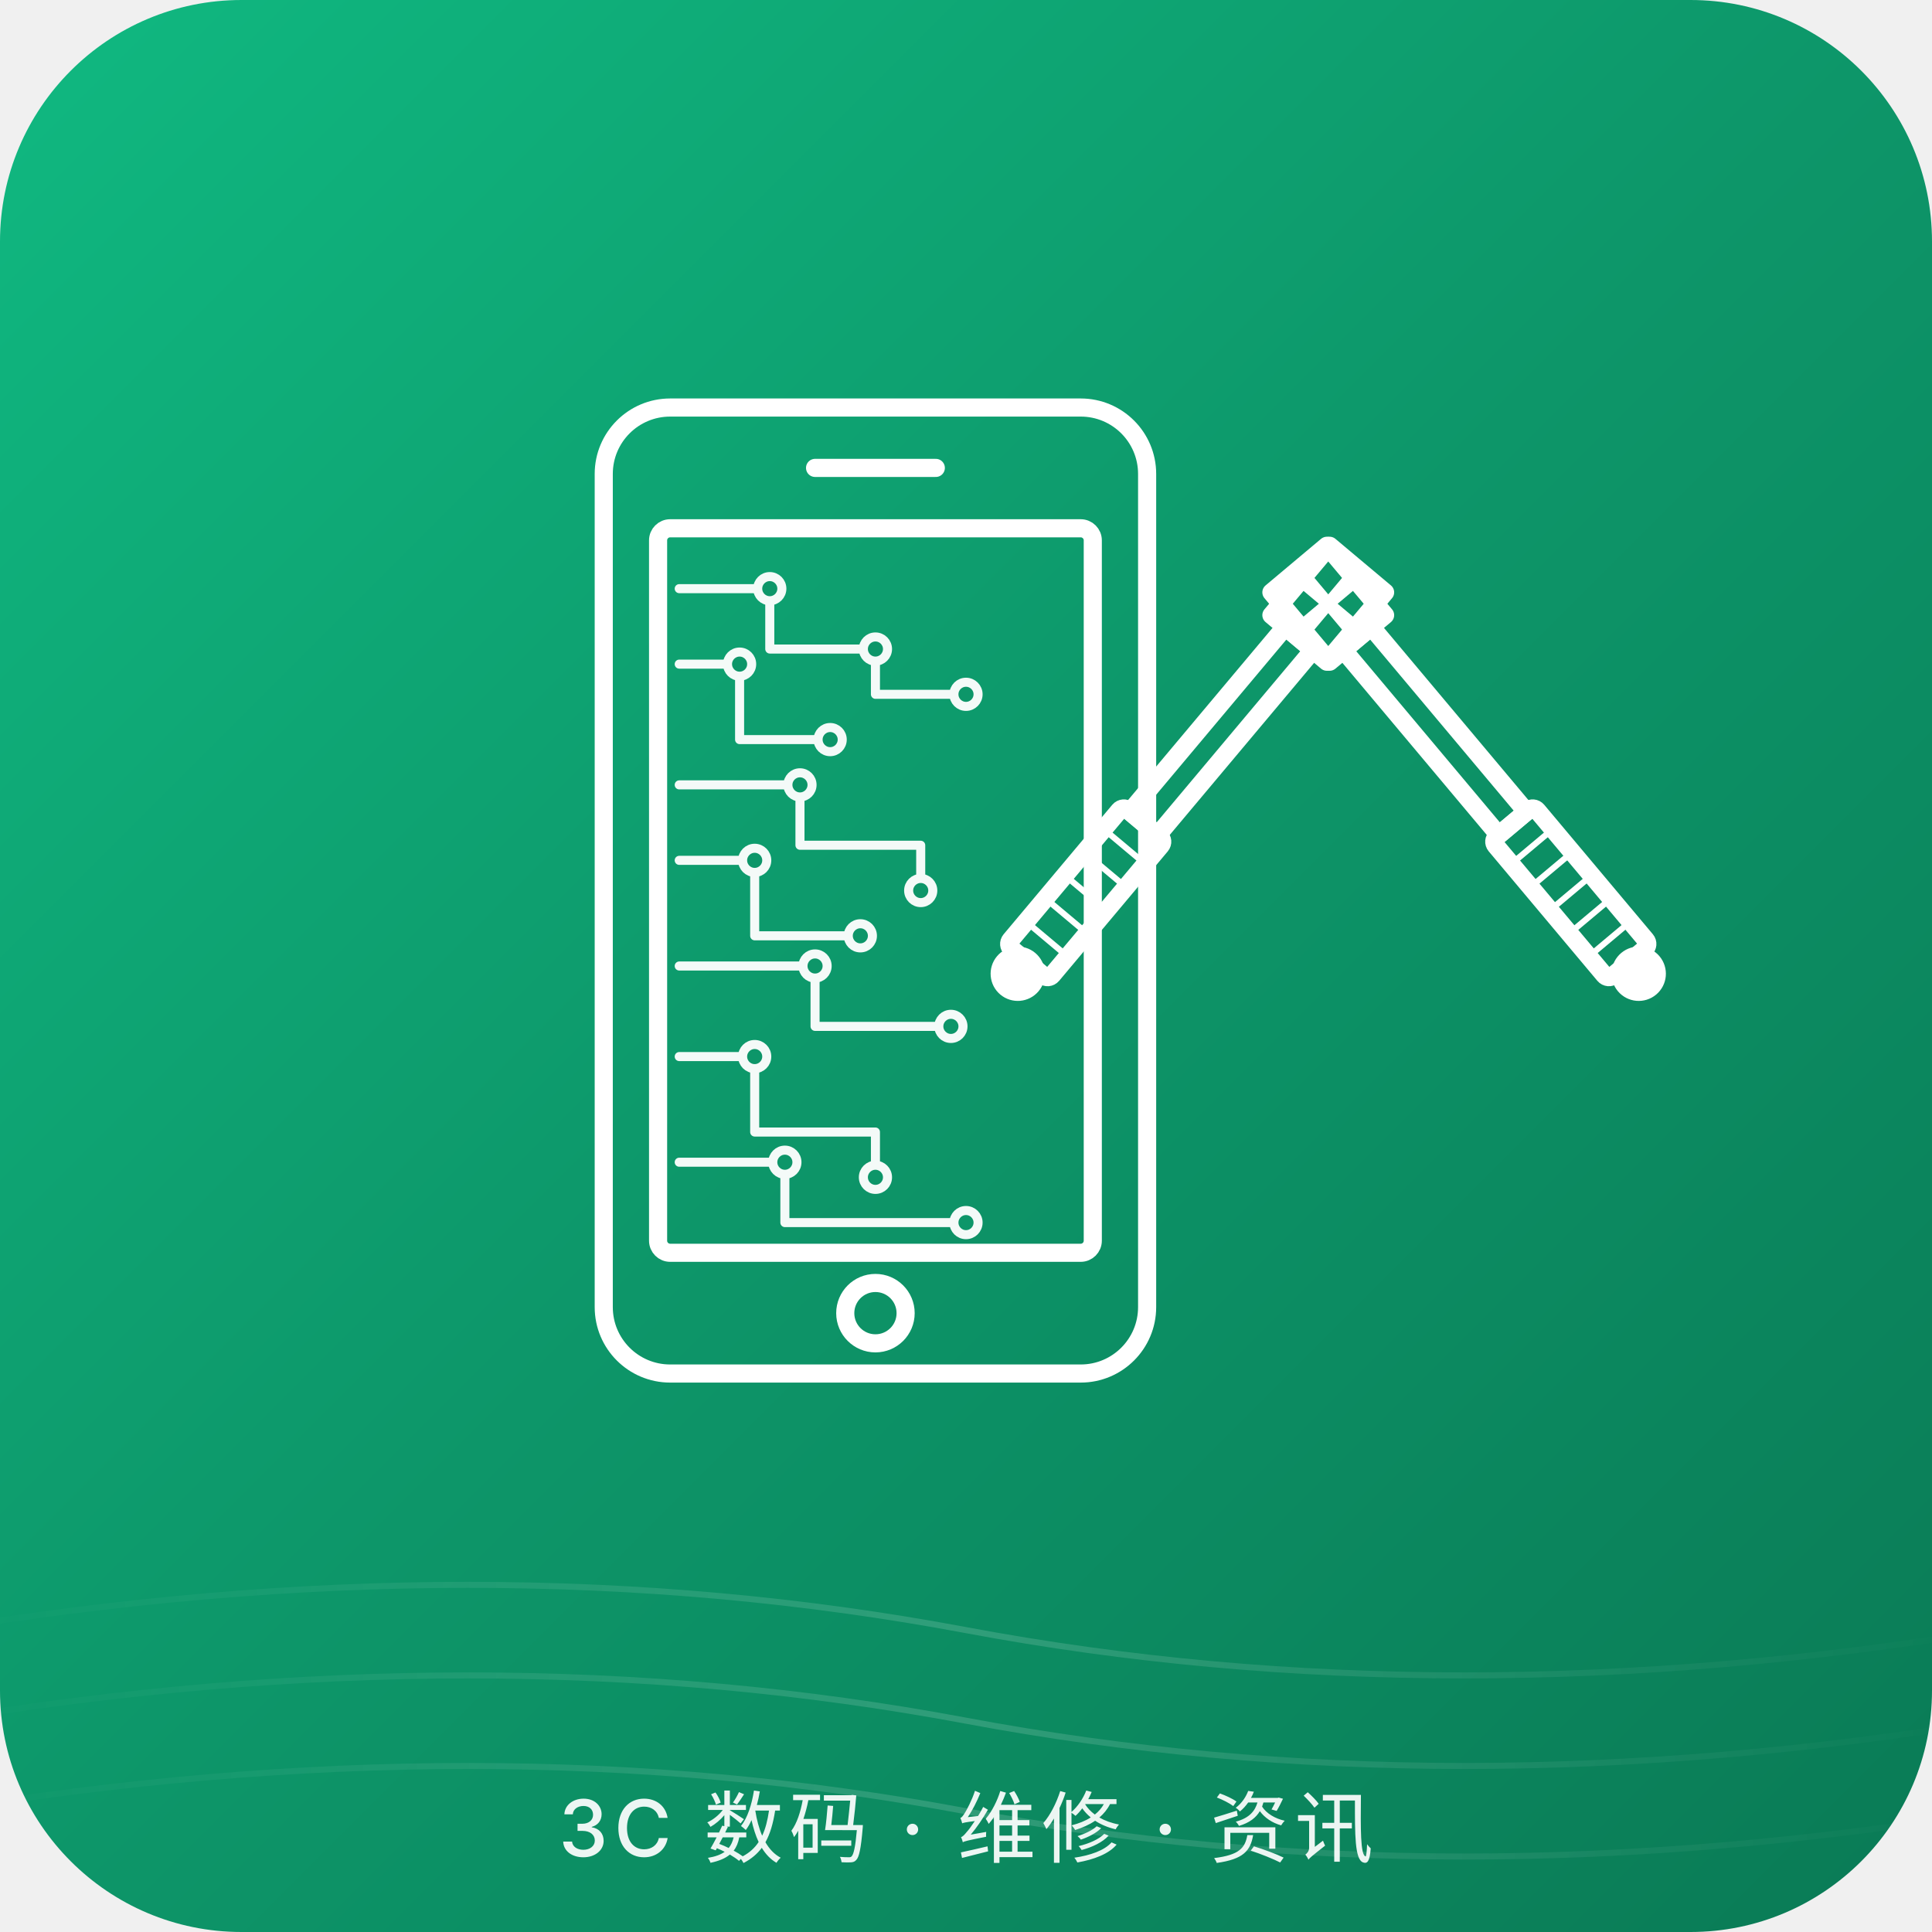
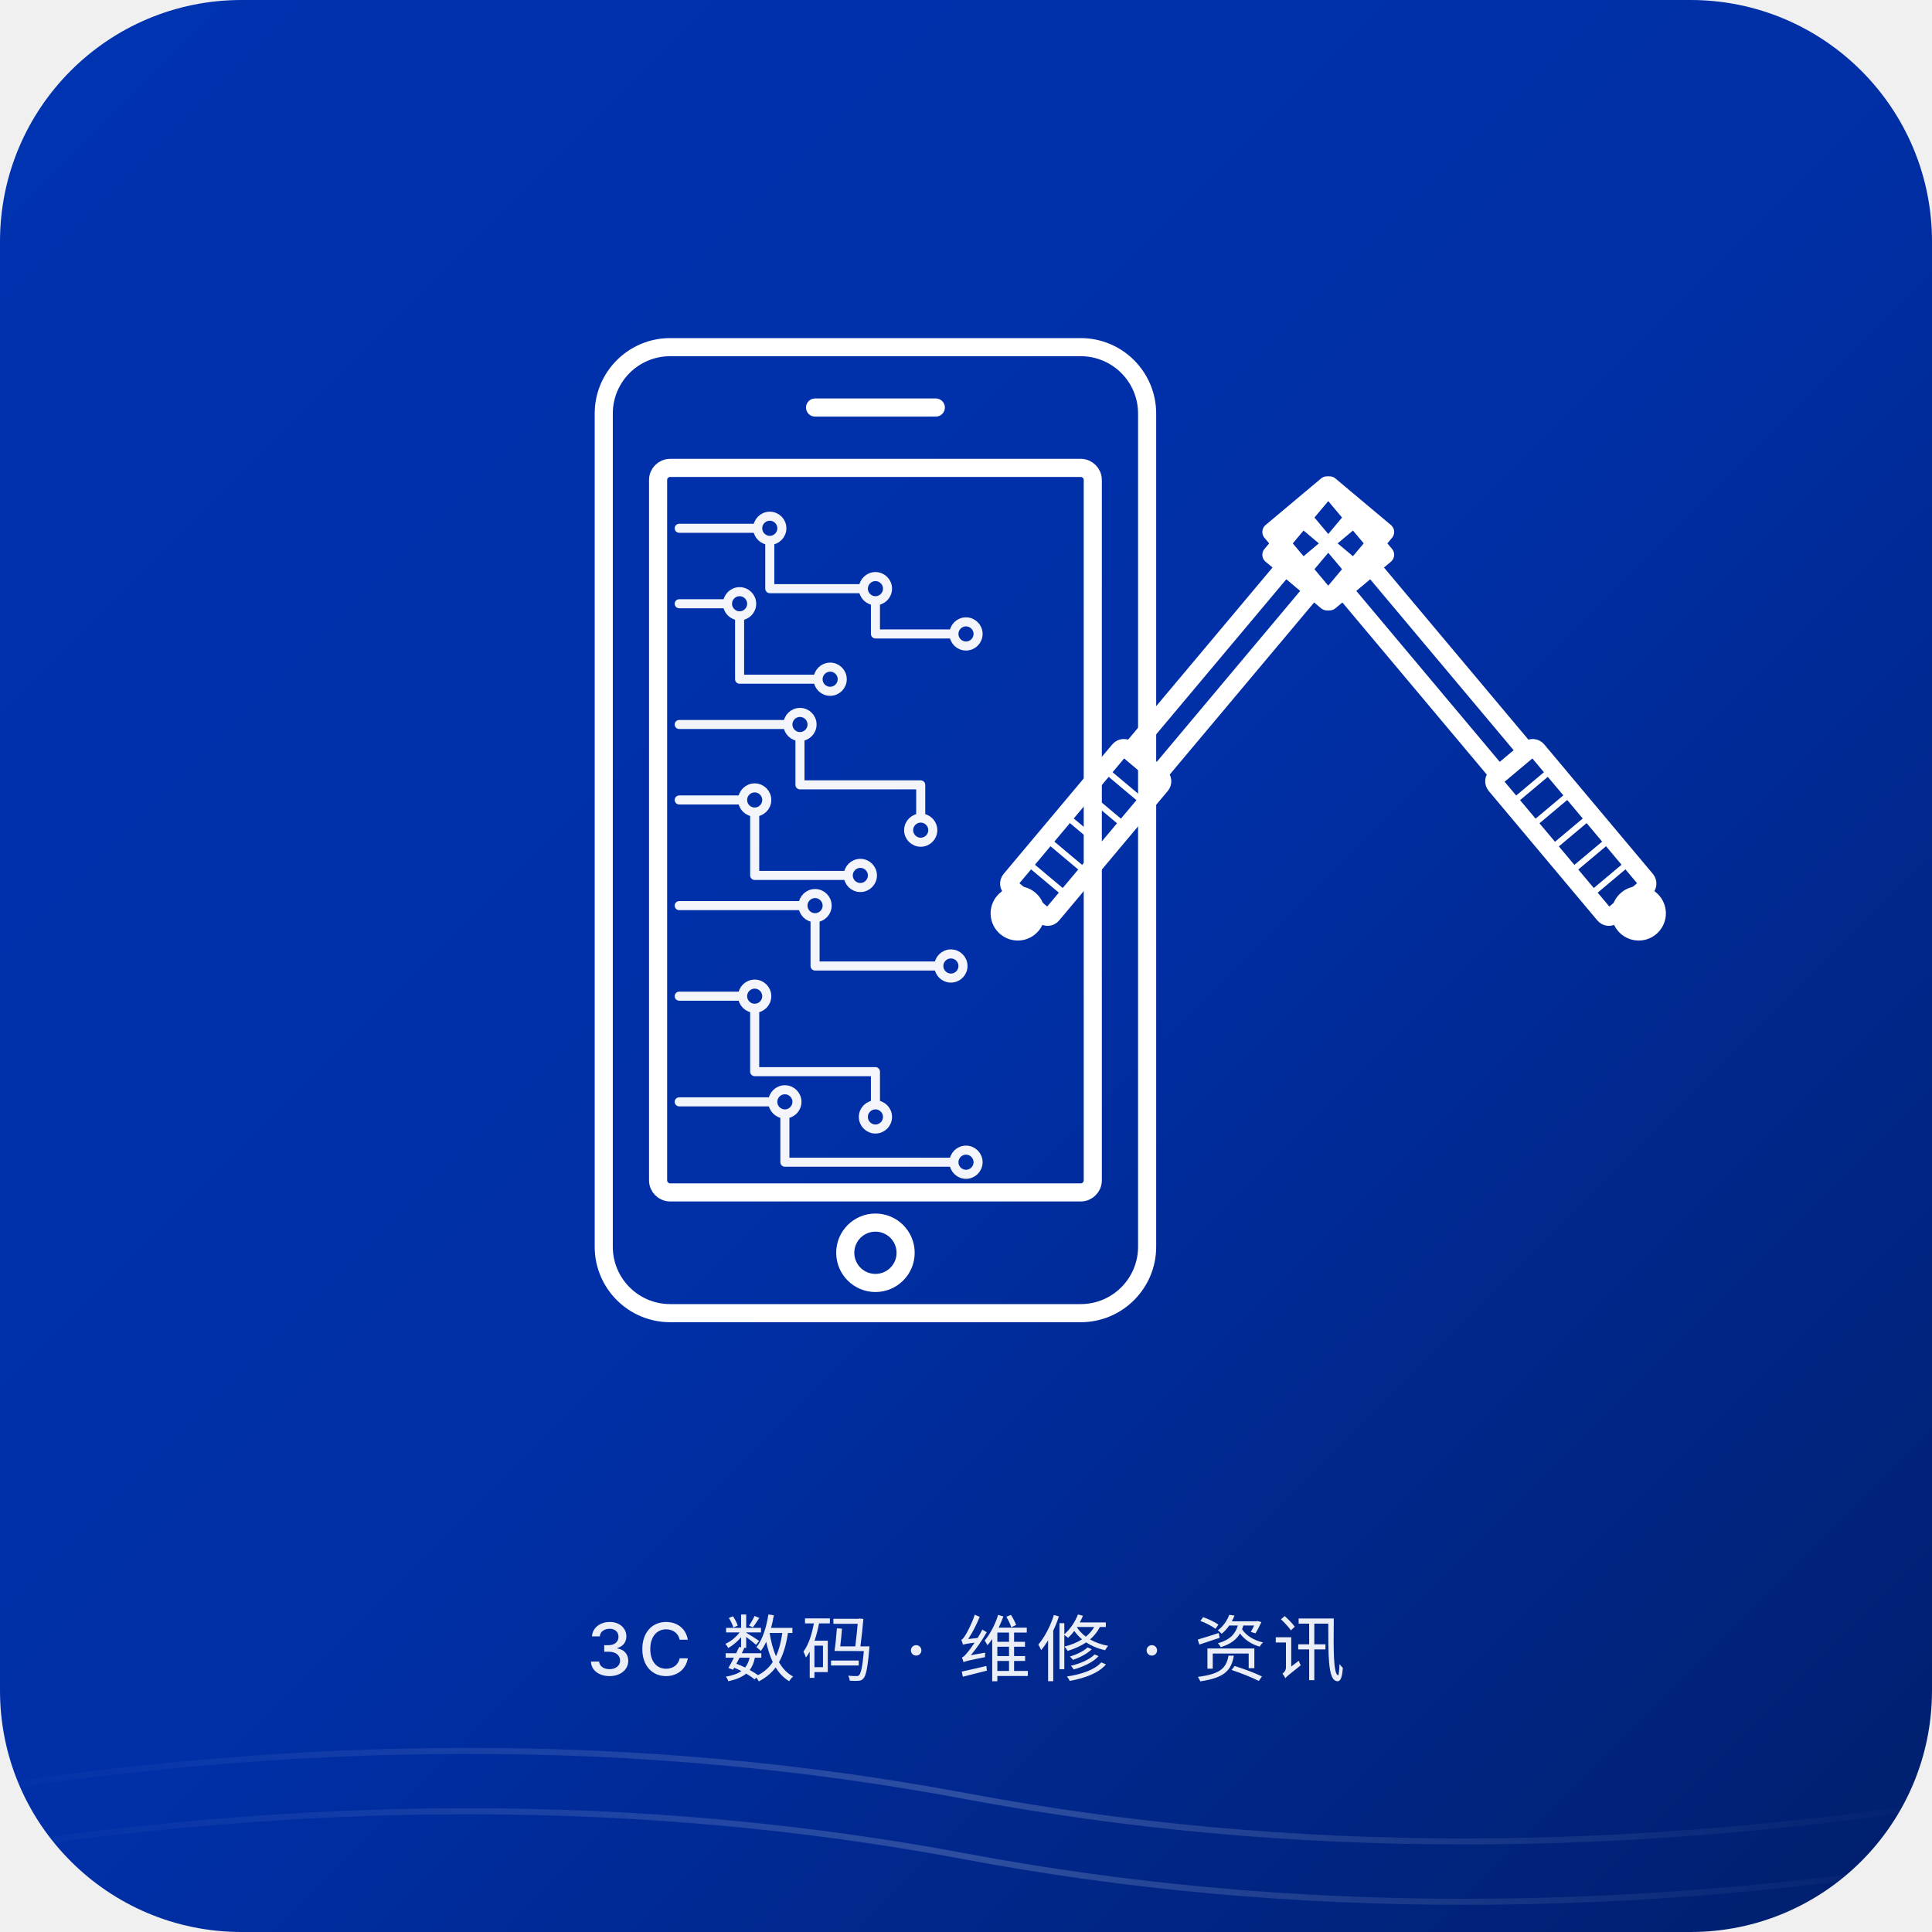
<svg xmlns="http://www.w3.org/2000/svg" width="640" height="640" viewBox="0 0 640 640">
  <defs>
    <linearGradient id="bgGrad" x1="0%" y1="0%" x2="100%" y2="100%">
-       <stop offset="0%" stop-color="#10b981" />
-       <stop offset="50%" stop-color="#0d9669" />
-       <stop offset="100%" stop-color="#0a7a55" />
+       <stop offset="0%" stop-color="#0033B0" />
+       <stop offset="50%" stop-color="#002FA7" />
+       <stop offset="100%" stop-color="#001E6B" />
    </linearGradient>
    <linearGradient id="waveGrad" x1="0%" y1="0%" x2="100%" y2="0%">
      <stop offset="0%" stop-color="#ffffff" stop-opacity="0" />
-       <stop offset="50%" stop-color="#ffffff" stop-opacity="0.15" />
+       <stop offset="50%" stop-color="#ffffff" stop-opacity="0.18" />
      <stop offset="100%" stop-color="#ffffff" stop-opacity="0" />
    </linearGradient>
  </defs>
  <rect x="0" y="0" width="640" height="640" rx="80" ry="80" fill="url(#bgGrad)" />
  <g stroke="url(#waveGrad)" stroke-width="2" fill="none">
-     <path d="M -20 540 Q 160 510 320 540 T 660 540" />
-     <path d="M -20 570 Q 160 540 320 570 T 660 570" />
-     <path d="M -20 600 Q 160 570 320 600 T 660 600" />
+     <path d="M -20 595 Q 160 565 320 595 T 660 595" />
+     <path d="M -20 615 Q 160 585 320 615 T 660 615" />
  </g>
  <g stroke="#ffffff" stroke-width="6" fill="none" stroke-linejoin="round" stroke-linecap="round">
-     <rect x="200" y="135" width="180" height="320" rx="22" ry="22" />
-     <line x1="270" y1="155" x2="310" y2="155" />
-     <rect x="218" y="175" width="144" height="240" rx="4" ry="4" />
-     <circle cx="290" cy="435" r="10" />
+     <rect x="200" y="115" width="180" height="320" rx="22" ry="22" />
+     <line x1="270" y1="135" x2="310" y2="135" />
+     <rect x="218" y="155" width="144" height="240" rx="4" ry="4" />
+     <circle cx="290" cy="415" r="10" />
  </g>
  <g stroke="#ffffff" stroke-width="3" fill="none" stroke-linejoin="round" stroke-linecap="round" opacity="0.95">
-     <path d="M 225 195 L 255 195 L 255 215 L 290 215 L 290 230 L 320 230" />
-     <circle cx="255" cy="195" r="4" fill="#0d9669" />
-     <circle cx="290" cy="215" r="4" fill="#0d9669" />
-     <circle cx="320" cy="230" r="4" fill="#0d9669" />
-     <path d="M 225 220 L 245 220 L 245 245 L 275 245" />
-     <circle cx="245" cy="220" r="4" fill="#0d9669" />
-     <circle cx="275" cy="245" r="4" fill="#0d9669" />
-     <path d="M 225 260 L 265 260 L 265 280 L 305 280 L 305 295" />
-     <circle cx="265" cy="260" r="4" fill="#0d9669" />
-     <circle cx="305" cy="295" r="4" fill="#0d9669" />
-     <path d="M 225 285 L 250 285 L 250 310 L 285 310" />
-     <circle cx="250" cy="285" r="4" fill="#0d9669" />
-     <circle cx="285" cy="310" r="4" fill="#0d9669" />
-     <path d="M 225 320 L 270 320 L 270 340 L 315 340" />
-     <circle cx="270" cy="320" r="4" fill="#0d9669" />
-     <circle cx="315" cy="340" r="4" fill="#0d9669" />
-     <path d="M 225 350 L 250 350 L 250 375 L 290 375 L 290 390" />
-     <circle cx="250" cy="350" r="4" fill="#0d9669" />
-     <circle cx="290" cy="390" r="4" fill="#0d9669" />
-     <path d="M 225 385 L 260 385 L 260 405 L 320 405" />
-     <circle cx="260" cy="385" r="4" fill="#0d9669" />
-     <circle cx="320" cy="405" r="4" fill="#0d9669" />
+     <path d="M 225 175 L 255 175 L 255 195 L 290 195 L 290 210 L 320 210" />
+     <circle cx="255" cy="175" r="4" fill="#002FA7" />
+     <circle cx="290" cy="195" r="4" fill="#002FA7" />
+     <circle cx="320" cy="210" r="4" fill="#002FA7" />
+     <path d="M 225 200 L 245 200 L 245 225 L 275 225" />
+     <circle cx="245" cy="200" r="4" fill="#002FA7" />
+     <circle cx="275" cy="225" r="4" fill="#002FA7" />
+     <path d="M 225 240 L 265 240 L 265 260 L 305 260 L 305 275" />
+     <circle cx="265" cy="240" r="4" fill="#002FA7" />
+     <circle cx="305" cy="275" r="4" fill="#002FA7" />
+     <path d="M 225 265 L 250 265 L 250 290 L 285 290" />
+     <circle cx="250" cy="265" r="4" fill="#002FA7" />
+     <circle cx="285" cy="290" r="4" fill="#002FA7" />
+     <path d="M 225 300 L 270 300 L 270 320 L 315 320" />
+     <circle cx="270" cy="300" r="4" fill="#002FA7" />
+     <circle cx="315" cy="320" r="4" fill="#002FA7" />
+     <path d="M 225 330 L 250 330 L 250 355 L 290 355 L 290 370" />
+     <circle cx="250" cy="330" r="4" fill="#002FA7" />
+     <circle cx="290" cy="370" r="4" fill="#002FA7" />
+     <path d="M 225 365 L 260 365 L 260 385 L 320 385" />
+     <circle cx="260" cy="365" r="4" fill="#002FA7" />
+     <circle cx="320" cy="385" r="4" fill="#002FA7" />
  </g>
  <g stroke="#ffffff" stroke-width="6" fill="none" stroke-linejoin="round" stroke-linecap="round">
-     <g transform="translate(440, 200) rotate(50)">
+     <g transform="translate(440, 180) rotate(50)">
      <rect x="-15" y="-12" width="30" height="24" />
      <line x1="-15" y1="0" x2="15" y2="0" stroke-width="4" />
      <line x1="0" y1="-12" x2="0" y2="12" stroke-width="4" />
      <rect x="15" y="-6" width="80" height="12" />
      <rect x="95" y="-9" width="60" height="18" rx="2" />
      <line x1="105" y1="-9" x2="105" y2="9" stroke-width="2" />
      <line x1="115" y1="-9" x2="115" y2="9" stroke-width="2" />
      <line x1="125" y1="-9" x2="125" y2="9" stroke-width="2" />
      <line x1="135" y1="-9" x2="135" y2="9" stroke-width="2" />
      <line x1="145" y1="-9" x2="145" y2="9" stroke-width="2" />
      <circle cx="160" cy="0" r="6" fill="#ffffff" />
    </g>
-     <g transform="translate(440, 200) rotate(130)">
+     <g transform="translate(440, 180) rotate(130)">
      <rect x="-15" y="-12" width="30" height="24" />
      <line x1="-15" y1="0" x2="15" y2="0" stroke-width="4" />
      <line x1="0" y1="-12" x2="0" y2="12" stroke-width="4" />
      <rect x="15" y="-6" width="80" height="12" />
      <rect x="95" y="-9" width="60" height="18" rx="2" />
      <line x1="105" y1="-9" x2="105" y2="9" stroke-width="2" />
      <line x1="115" y1="-9" x2="115" y2="9" stroke-width="2" />
      <line x1="125" y1="-9" x2="125" y2="9" stroke-width="2" />
      <line x1="135" y1="-9" x2="135" y2="9" stroke-width="2" />
      <line x1="145" y1="-9" x2="145" y2="9" stroke-width="2" />
      <circle cx="160" cy="0" r="6" fill="#ffffff" />
    </g>
  </g>
-   <text x="320" y="615" font-family="-apple-system, 'PingFang SC', 'Microsoft YaHei', sans-serif" font-size="26" font-weight="500" fill="#ffffff" fill-opacity="0.92" text-anchor="middle" letter-spacing="2">3C 数码 · 维修 · 资讯</text>
+   <text x="320" y="555" font-family="-apple-system, 'PingFang SC', 'Microsoft YaHei', sans-serif" font-size="24" font-weight="500" fill="#ffffff" fill-opacity="0.92" text-anchor="middle" letter-spacing="2">3C 数码 · 维修 · 资讯</text>
</svg>
